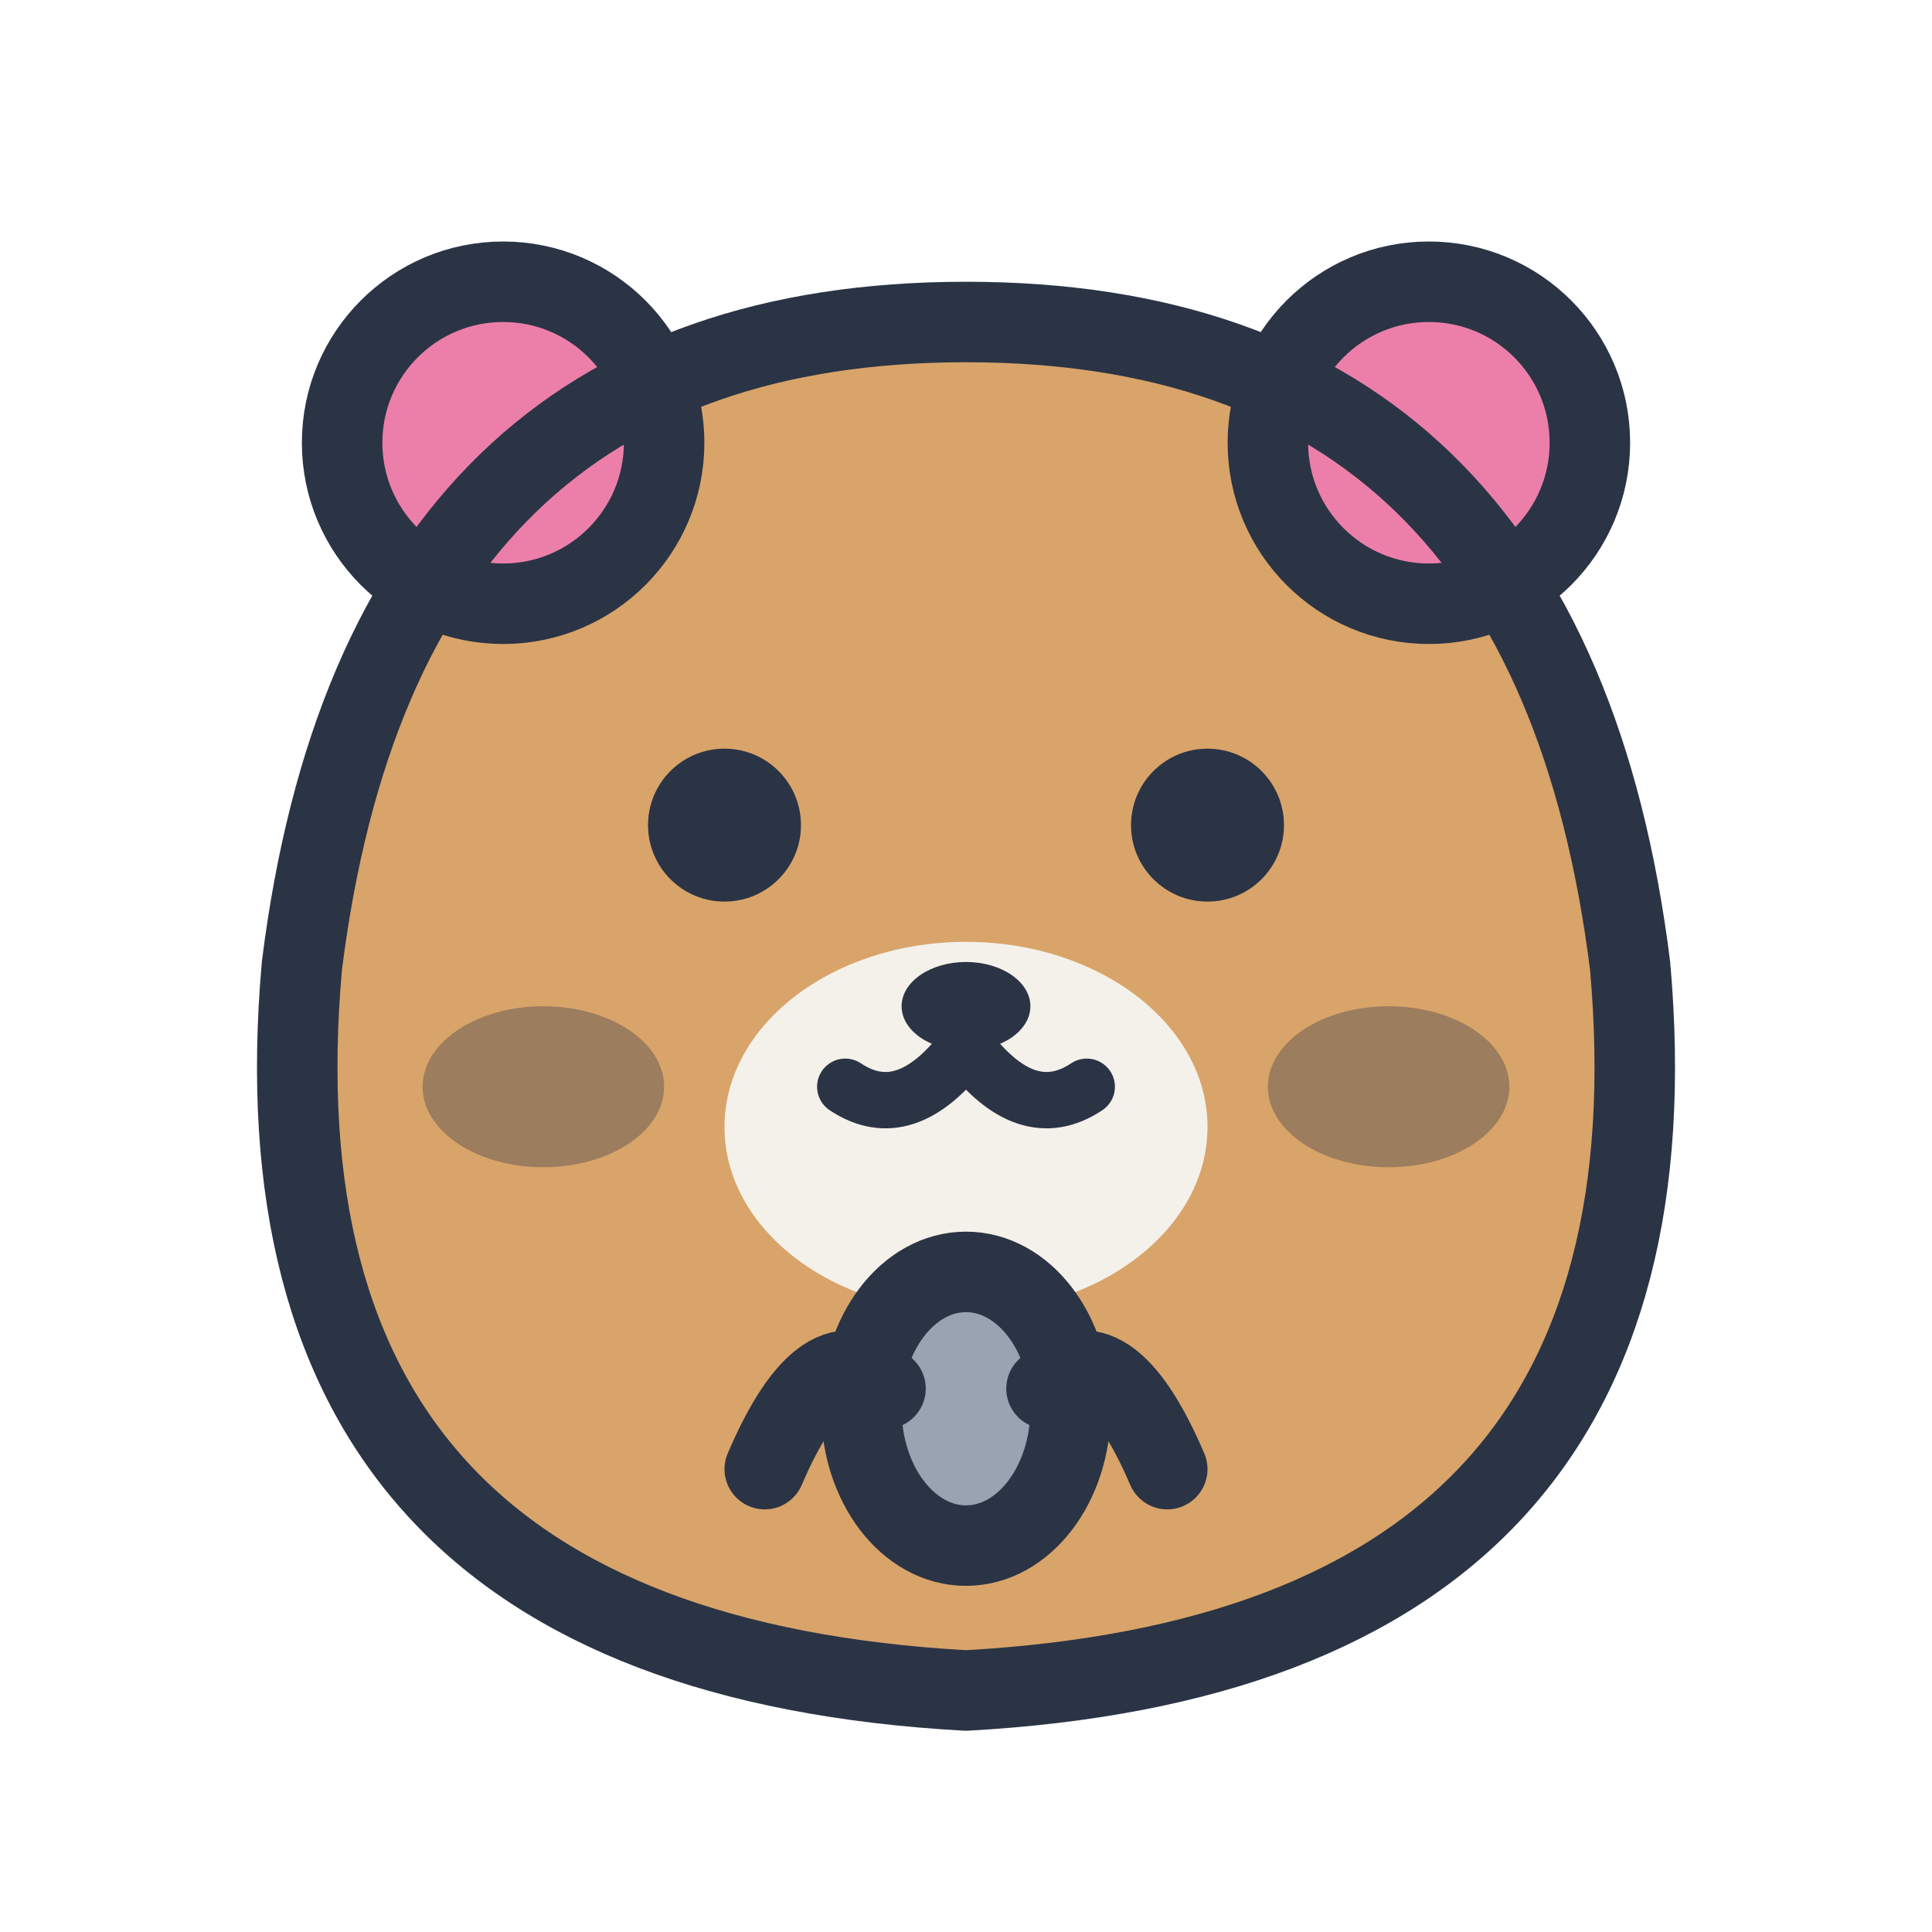
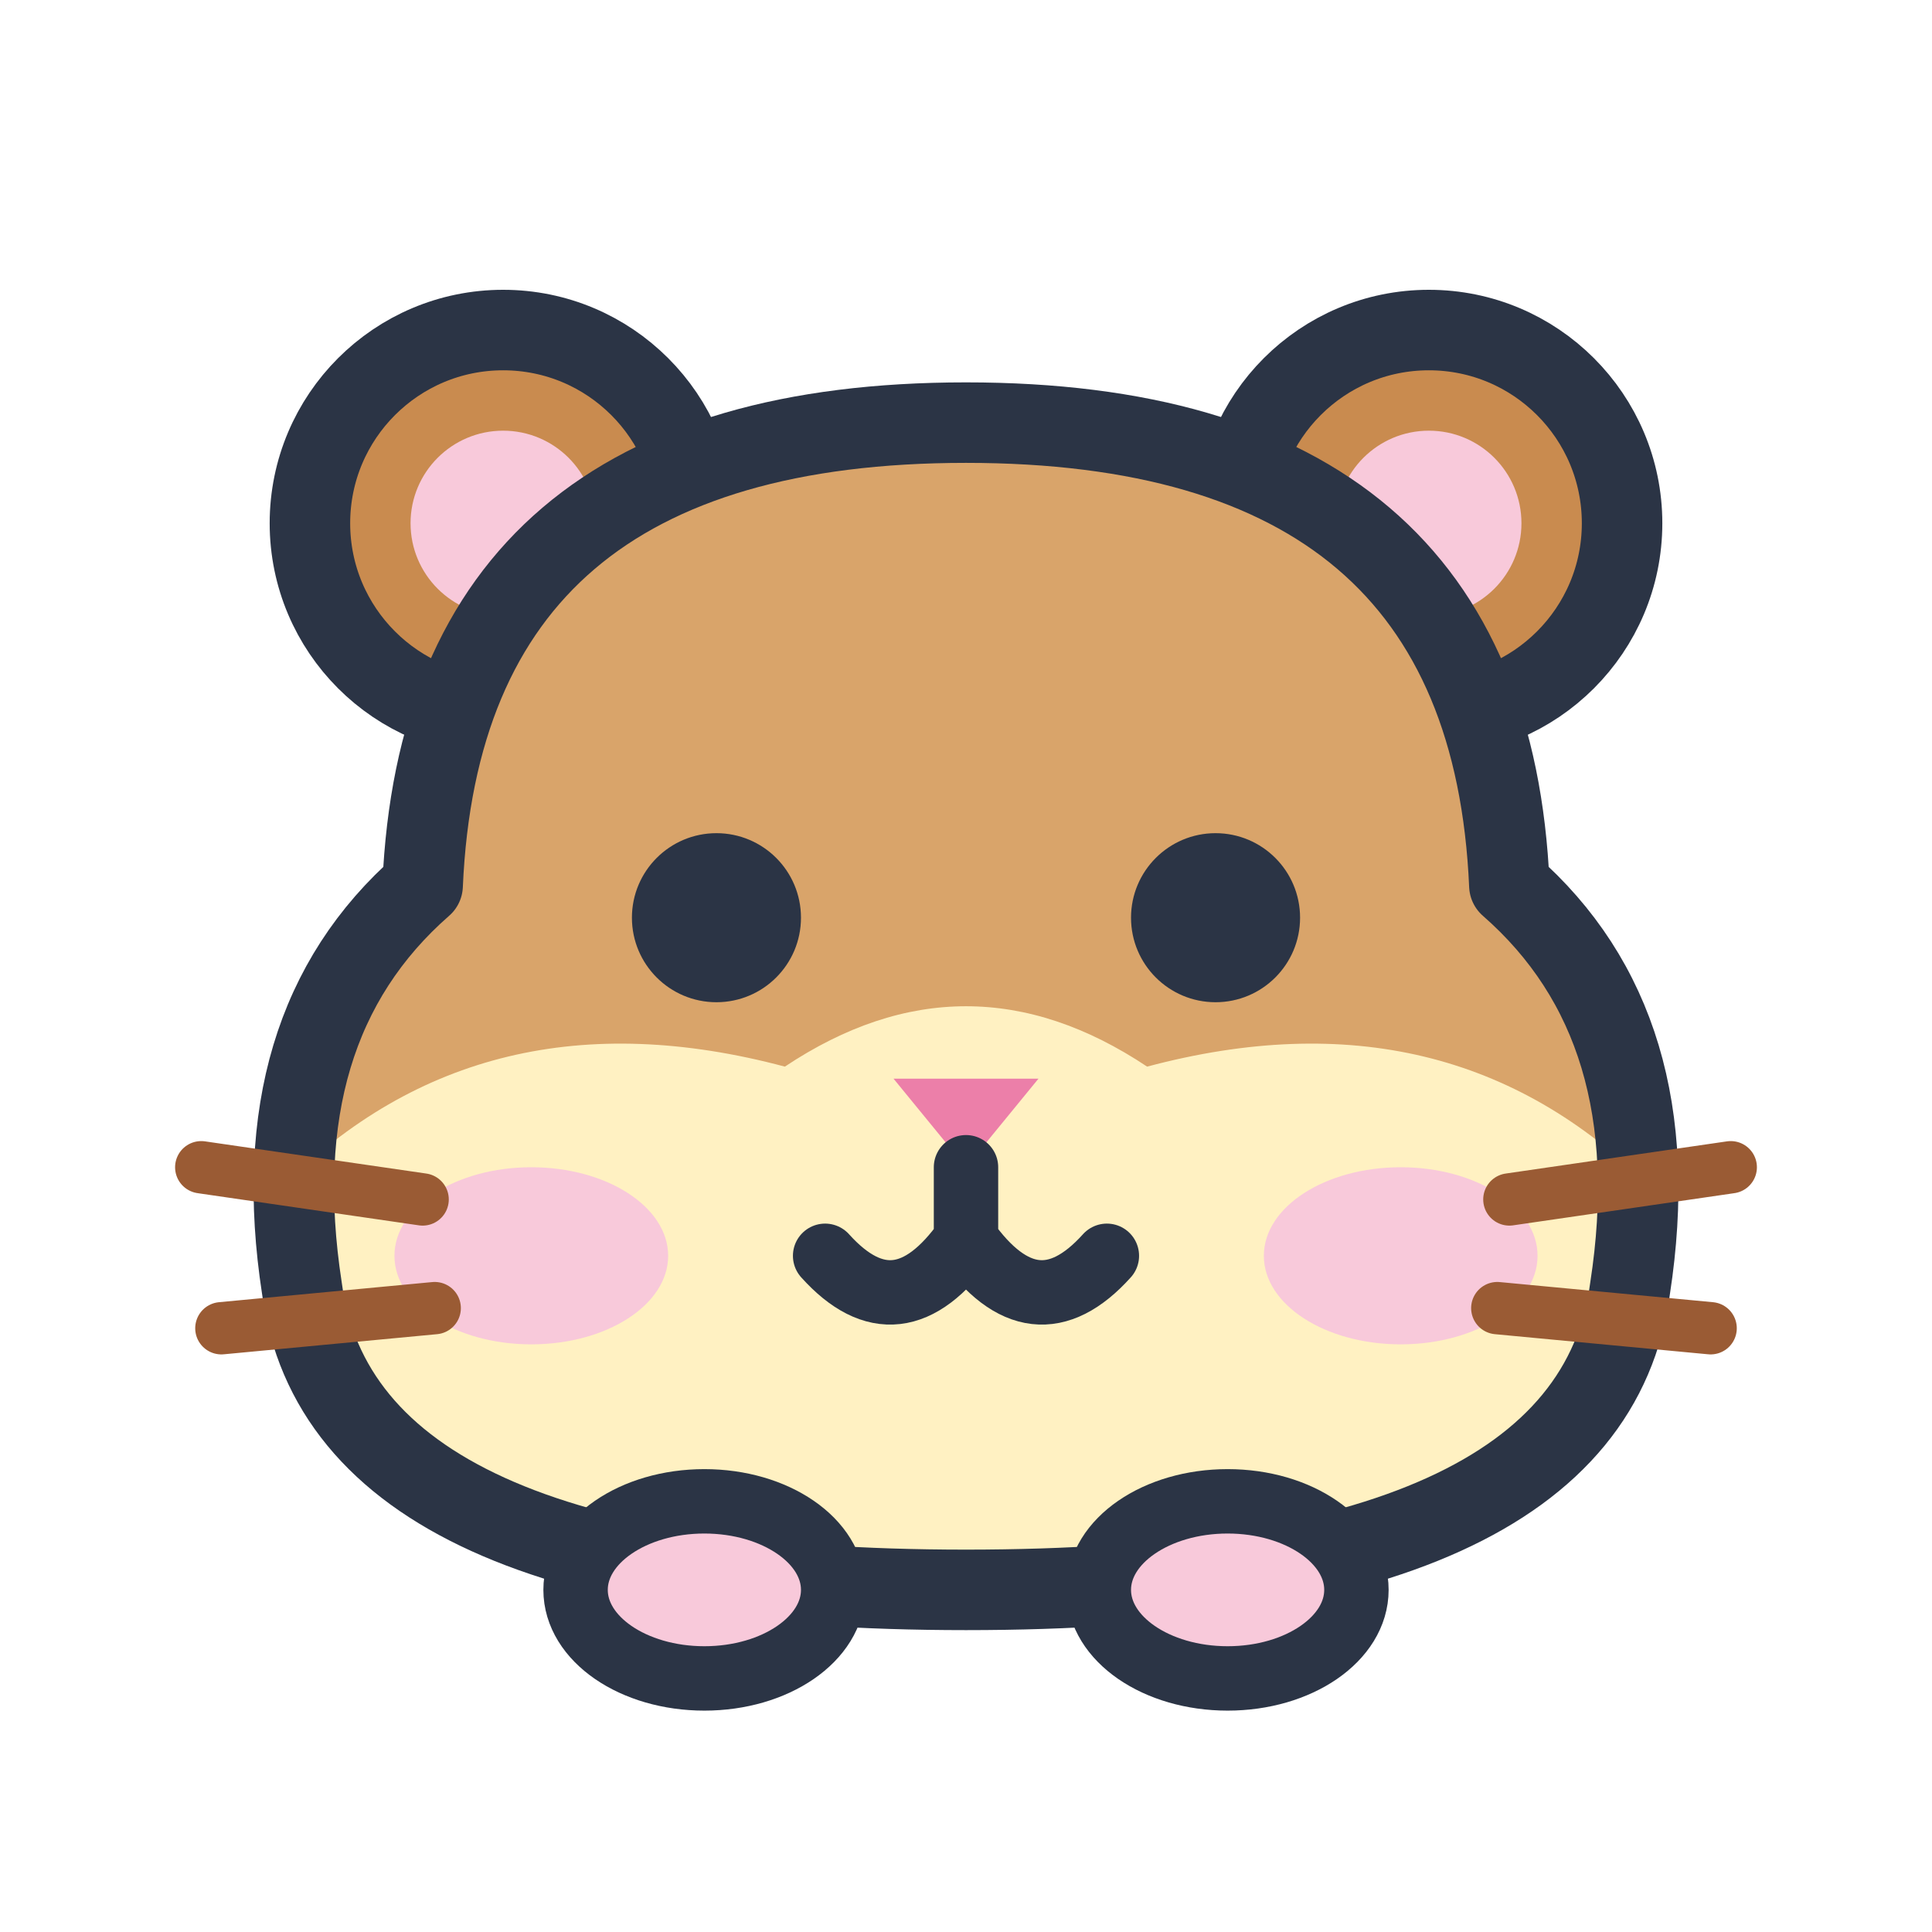
<svg xmlns="http://www.w3.org/2000/svg" viewBox="0 0 48 48" fill="none" stroke="#2b3445" stroke-width="2" stroke-linecap="round" stroke-linejoin="round">
-   <g stroke="none">
-     <path d="M24 8 Q38.5 8 40.5 24 Q42 41 24 42 Q6 41 7.5 24 Q9.5 8 24 8Z" fill="#d9a46a" />
-     <circle cx="12.5" cy="11" r="4" fill="#ec7fa9" />
-     <circle cx="35.5" cy="11" r="4" fill="#ec7fa9" />
-     <ellipse cx="24" cy="28" rx="6" ry="4.6" fill="#f4f1ea" />
+   <defs>
+     <clipPath id="clip-hamster">
+       <path d="M10.5 22Q11 10.5 24 10.5Q37 10.5 37.5 22Q41.5 25.5 40.5 32Q39.5 39.5 24 39.5Q8.5 39.5 7.5 32Q6.5 25.5 10.5 22Z" />
+     </clipPath>
+   </defs>
+   <circle cx="12.5" cy="13" r="4.8" fill="#c98b4f" />
+   <circle cx="12.5" cy="13" r="2.3" fill="#f8c9da" stroke="none" />
+   <circle cx="35.5" cy="13" r="4.8" fill="#c98b4f" />
+   <circle cx="35.5" cy="13" r="2.3" fill="#f8c9da" stroke="none" />
+   <g clip-path="url(#clip-hamster)">
+     <path d="M10.5 22Q11 10.5 24 10.5Q37 10.5 37.5 22Q41.5 25.5 40.5 32Q39.5 39.5 24 39.5Q8.5 39.5 7.5 32Q6.5 25.5 10.5 22Z" fill="#d9a46a" stroke="none" />
+     <path d="M7 29.5Q12 24.5 19.5 26.5Q24 23.5 28.5 26.5Q36 24.5 41 29.5V41H7Z" fill="#fff1c2" stroke="none" />
+     <ellipse cx="13.2" cy="31.2" rx="3.4" ry="2.2" fill="#f8c9da" stroke="none" />
+     <ellipse cx="34.8" cy="31.2" rx="3.4" ry="2.2" fill="#f8c9da" stroke="none" />
  </g>
-   <path d="M24 8 Q38.5 8 40.5 24 Q42 41 24 42 Q6 41 7.5 24 Q9.5 8 24 8Z" />
-   <circle cx="12.5" cy="11" r="4" />
-   <circle cx="35.5" cy="11" r="4" />
-   <circle cx="18" cy="20.5" r="1.9" fill="#2b3445" stroke="none" />
-   <circle cx="30" cy="20.5" r="1.9" fill="#2b3445" stroke="none" />
-   <ellipse cx="24" cy="25" rx="1.6" ry="1.1" fill="#2b3445" stroke="none" />
-   <path d="M24 26 Q22.5 28 21 27 M24 26 Q25.5 28 27 27" stroke-width="1.4" />
-   <ellipse cx="24" cy="35" rx="2.6" ry="3.4" fill="#9aa3b2" />
-   <path d="M19 36.5 Q20.5 33 22 34.5 M29 36.5 Q27.5 33 26 34.5" stroke-width="2" />
-   <ellipse cx="13.5" cy="27" rx="3" ry="2" fill="#2b3445" fill-opacity=".35" stroke="none" />
-   <ellipse cx="34.5" cy="27" rx="3" ry="2" fill="#2b3445" fill-opacity=".35" stroke="none" />
+   <path d="M10.5 22Q11 10.5 24 10.5Q37 10.5 37.5 22Q41.5 25.5 40.5 32Q39.5 39.5 24 39.5Q8.5 39.5 7.5 32Q6.5 25.5 10.5 22Z" />
+   <circle cx="17.8" cy="22.8" r="2.1" fill="#2b3445" stroke="none" />
+   <circle cx="30.2" cy="22.8" r="2.1" fill="#2b3445" stroke="none" />
+   <path d="M22.2 26.8H25.8L24 29Z" fill="#ec7fa9" stroke="none" />
+   <path d="M24 29V30.8M20.5 31.2Q22.3 33.2 24 30.8Q25.7 33.2 27.5 31.2" stroke-width="1.6" />
+   <path d="M5 29L10.5 29.8M5.5 33L10.8 32.5M43 29L37.5 29.8M42.5 33L37.2 32.5" stroke="#9a5b34" stroke-width="1.3" />
+   <ellipse cx="17.5" cy="39.5" rx="3.2" ry="2.2" fill="#f8c9da" stroke-width="1.6" />
+   <ellipse cx="30.5" cy="39.5" rx="3.2" ry="2.2" fill="#f8c9da" stroke-width="1.6" />
</svg>
